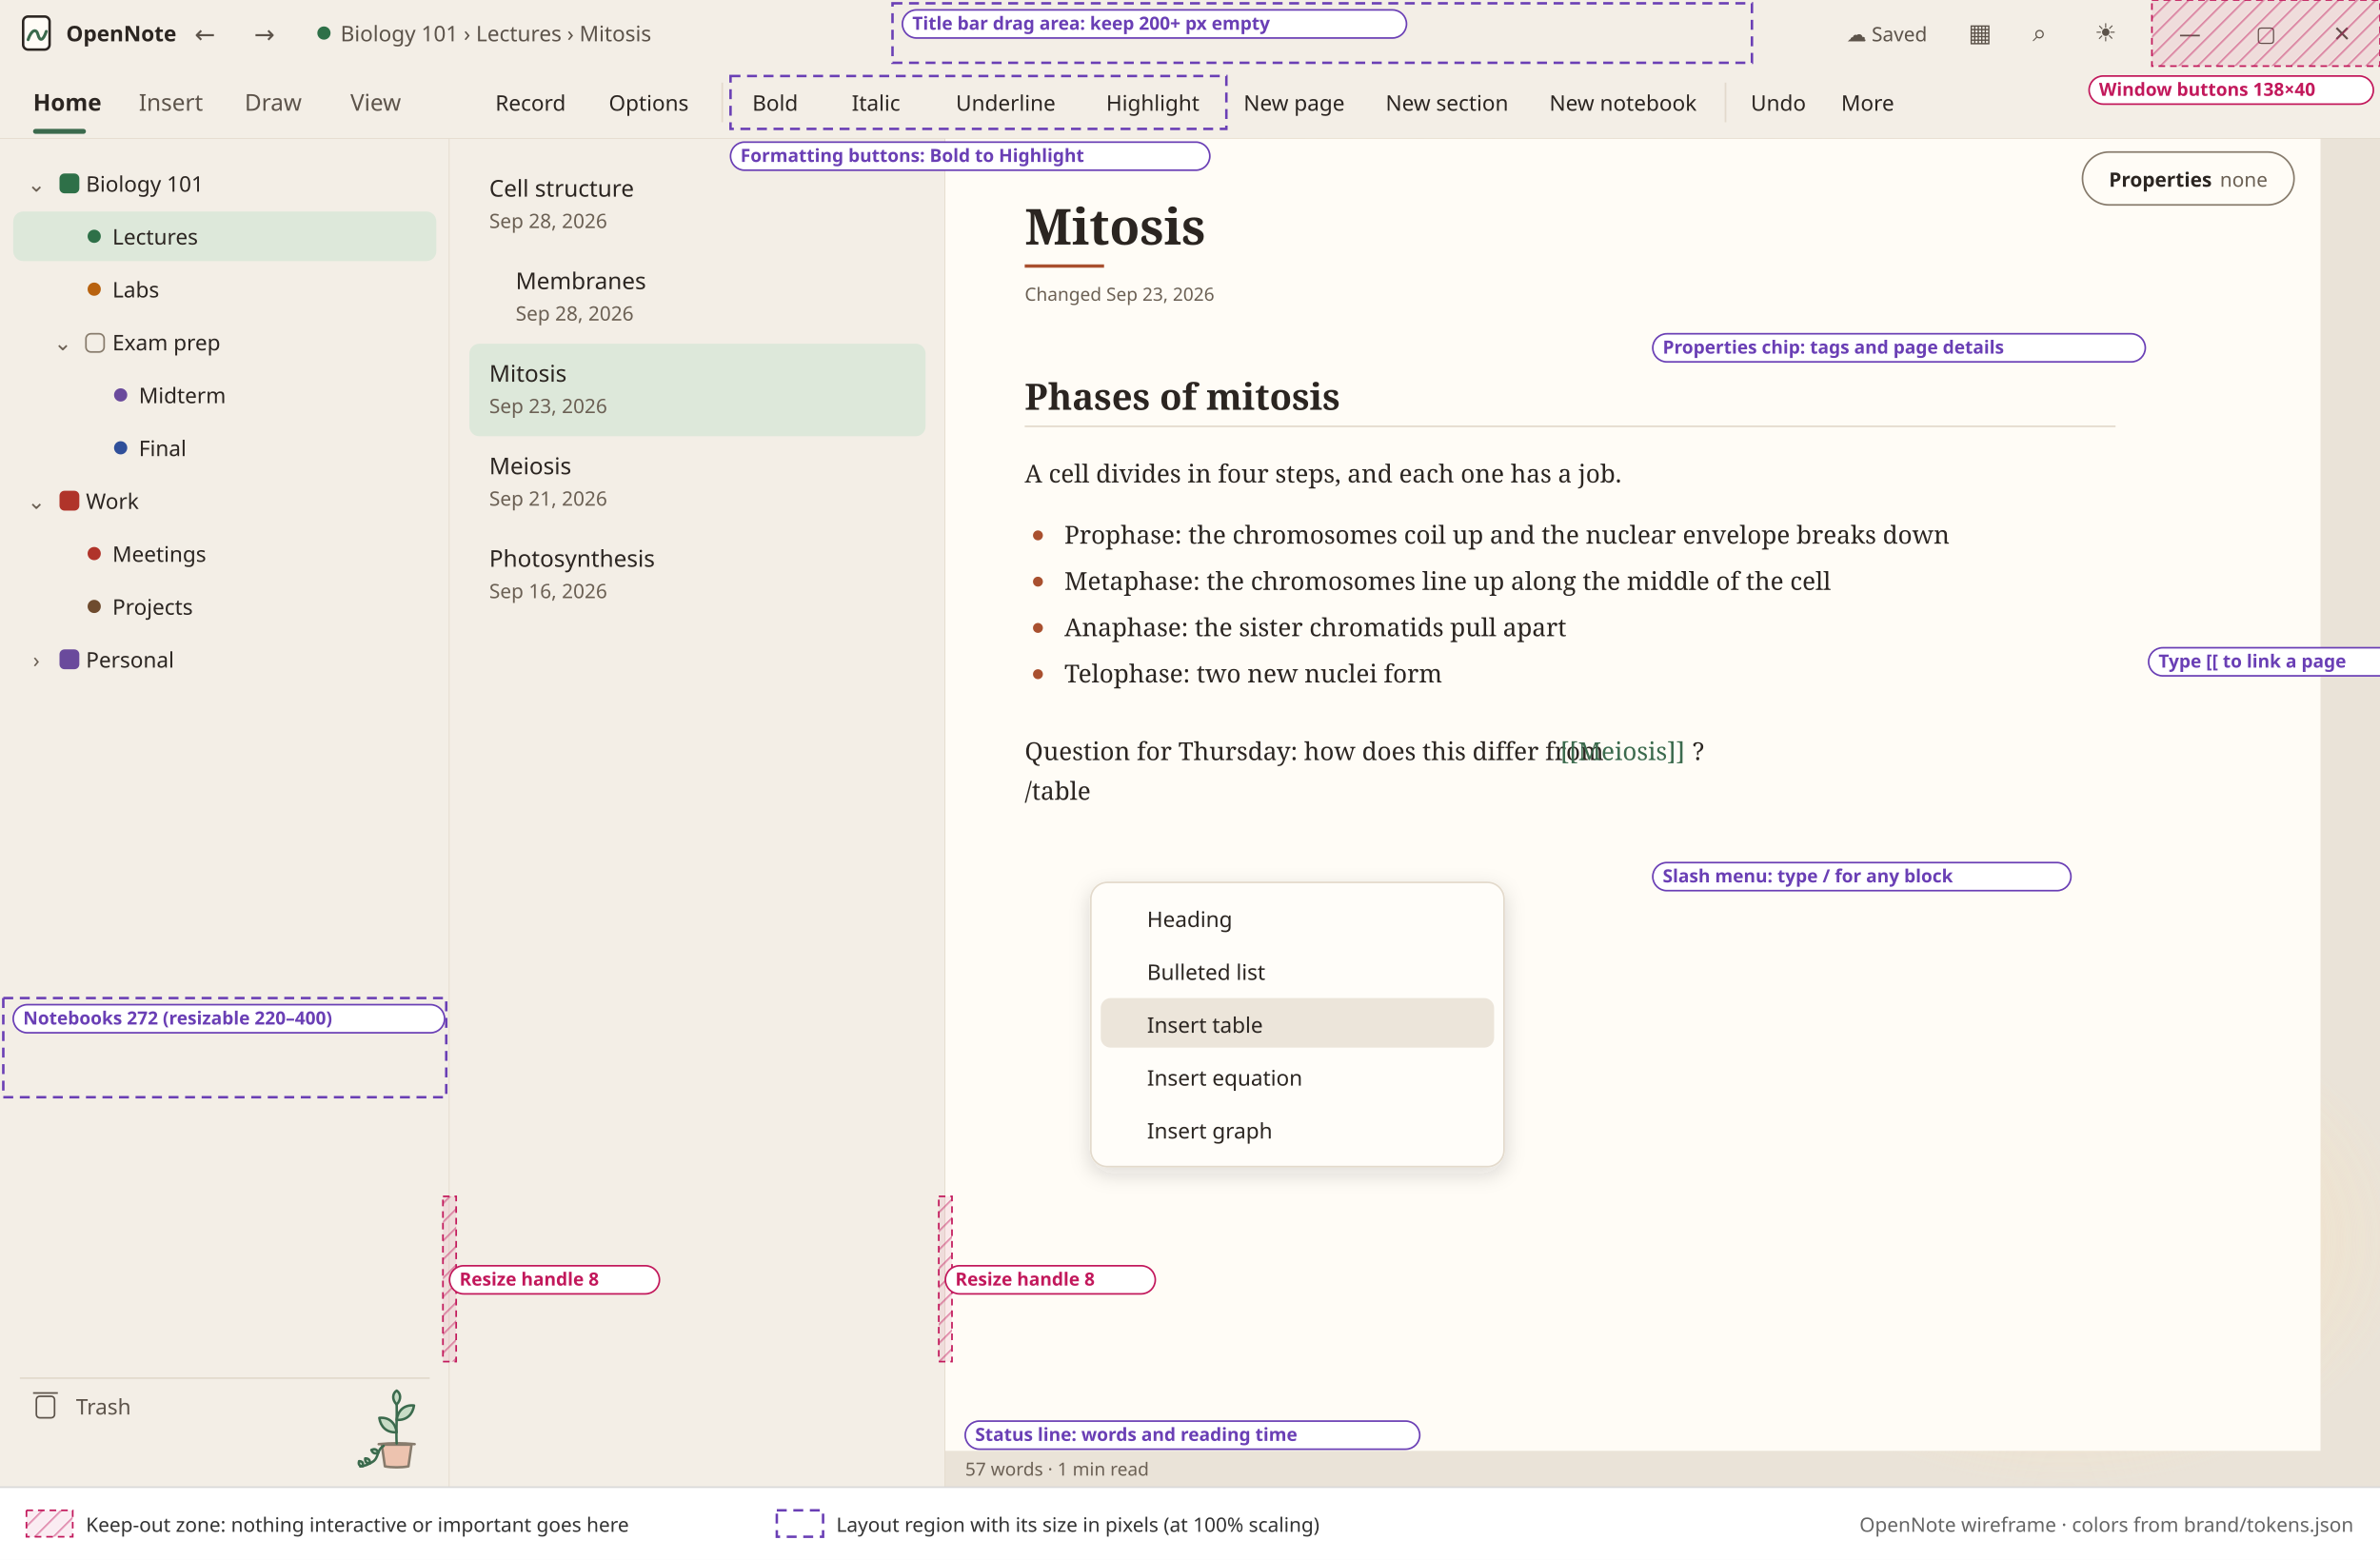
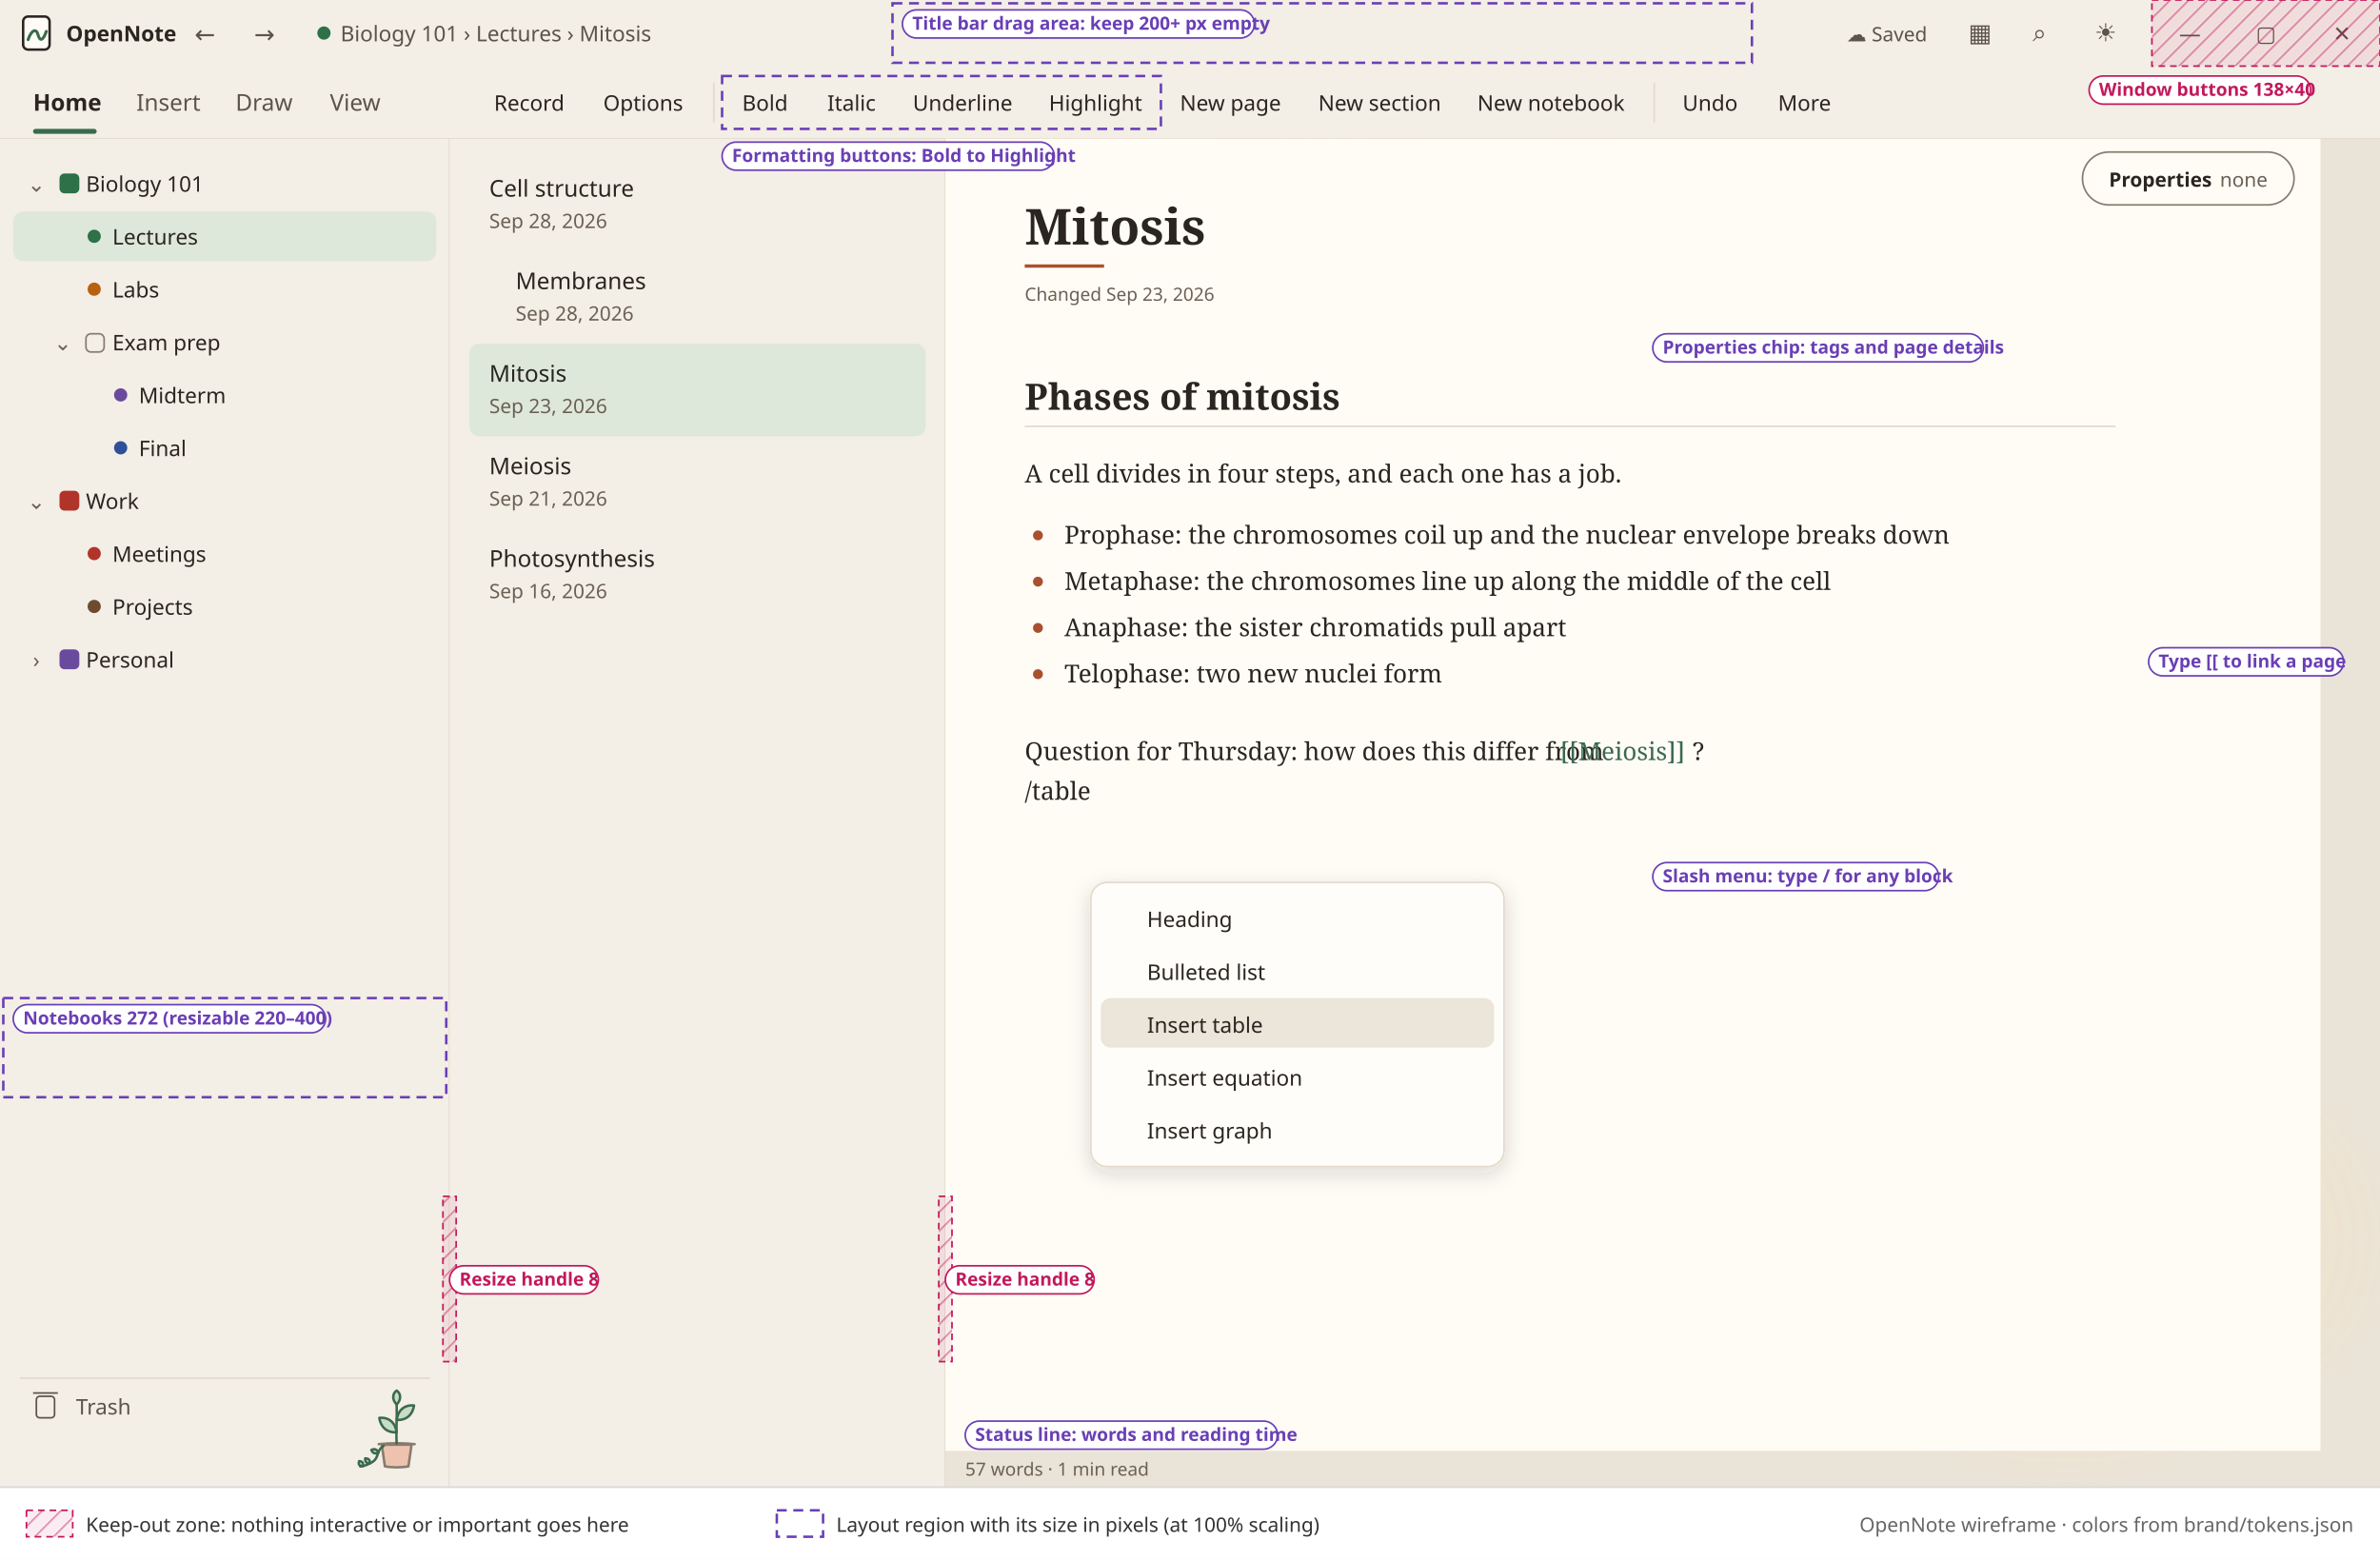
<svg xmlns="http://www.w3.org/2000/svg" viewBox="0 0 1440 944" width="1440" height="944" role="img">
  <defs>
    <pattern id="hatch" width="8" height="8" patternUnits="userSpaceOnUse" patternTransform="rotate(45)">
      <rect width="8" height="8" fill="#C2185B" fill-opacity="0.08" />
      <line x1="0" y1="0" x2="0" y2="8" stroke="#C2185B" stroke-opacity="0.45" stroke-width="2" />
    </pattern>
    <filter id="shadow" x="-10%" y="-10%" width="120%" height="130%">
      <feDropShadow dx="0" dy="4" stdDeviation="6" flood-color="#2B2521" flood-opacity="0.16" />
    </filter>
  </defs>
  <rect x="0" y="0" width="1440" height="900" rx="0" fill="#F3EEE6" />
  <rect x="0" y="0" width="1440" height="40" rx="0" fill="#F3EEE6" />
  <rect x="14" y="10" width="16" height="20" rx="3" fill="#FFFCF6" stroke="#2B2521" stroke-width="1.5" />
  <path d="M17 24c2-6 5-7 6-3s3 4 5-2" fill="none" stroke-linecap="round" stroke-linejoin="round" stroke="#3B6A4D" stroke-width="1.8" />
  <text x="40" y="25" font-size="13" font-weight="600" fill="#2B2521" text-anchor="start" font-family="'Atkinson Hyperlegible Next', 'Segoe UI', system-ui, sans-serif">OpenNote</text>
  <text x="124" y="26" font-size="15" font-weight="400" fill="#5C534A" text-anchor="middle" font-family="'Atkinson Hyperlegible Next', 'Segoe UI', system-ui, sans-serif">←</text>
  <text x="160" y="26" font-size="15" font-weight="400" fill="#5C534A" text-anchor="middle" font-family="'Atkinson Hyperlegible Next', 'Segoe UI', system-ui, sans-serif">→</text>
  <circle cx="196" cy="20" r="4" fill="#2E7048" />
  <text x="206" y="25" font-size="13" font-weight="400" fill="#5C534A" text-anchor="start" font-family="'Atkinson Hyperlegible Next', 'Segoe UI', system-ui, sans-serif">Biology 101 › Lectures › Mitosis</text>
  <text x="1166" y="25" font-size="12" font-weight="400" fill="#5C534A" text-anchor="end" font-family="'Atkinson Hyperlegible Next', 'Segoe UI', system-ui, sans-serif">☁ Saved</text>
  <text x="1198" y="25" font-size="15" font-weight="400" fill="#5C534A" text-anchor="middle" font-family="'Atkinson Hyperlegible Next', 'Segoe UI', system-ui, sans-serif">▦</text>
  <text x="1234" y="25" font-size="15" font-weight="400" fill="#5C534A" text-anchor="middle" font-family="'Atkinson Hyperlegible Next', 'Segoe UI', system-ui, sans-serif">⌕</text>
  <text x="1274" y="25" font-size="15" font-weight="400" fill="#5C534A" text-anchor="middle" font-family="'Atkinson Hyperlegible Next', 'Segoe UI', system-ui, sans-serif">☀</text>
  <text x="1325" y="25" font-size="13" font-weight="400" fill="#5C534A" text-anchor="middle" font-family="'Atkinson Hyperlegible Next', 'Segoe UI', system-ui, sans-serif">—</text>
  <text x="1371" y="25" font-size="13" font-weight="400" fill="#5C534A" text-anchor="middle" font-family="'Atkinson Hyperlegible Next', 'Segoe UI', system-ui, sans-serif">▢</text>
  <text x="1417" y="25" font-size="13" font-weight="400" fill="#5C534A" text-anchor="middle" font-family="'Atkinson Hyperlegible Next', 'Segoe UI', system-ui, sans-serif">✕</text>
  <rect x="0" y="40" width="1440" height="44" rx="0" fill="#F3EEE6" />
  <line x1="0" y1="84" x2="1440" y2="84" stroke="#E3DACC" />
  <text x="20" y="67" font-size="14" font-weight="600" fill="#2B2521" text-anchor="start" font-family="'Atkinson Hyperlegible Next', 'Segoe UI', system-ui, sans-serif">Home</text>
-   <rect x="20" y="78" width="32" height="3" rx="1.5" fill="#3B6A4D" />
-   <text x="84" y="67" font-size="14" font-weight="400" fill="#5C534A" text-anchor="start" font-family="'Atkinson Hyperlegible Next', 'Segoe UI', system-ui, sans-serif">Insert</text>
-   <text x="148" y="67" font-size="14" font-weight="400" fill="#5C534A" text-anchor="start" font-family="'Atkinson Hyperlegible Next', 'Segoe UI', system-ui, sans-serif">Draw</text>
-   <text x="212" y="67" font-size="14" font-weight="400" fill="#5C534A" text-anchor="start" font-family="'Atkinson Hyperlegible Next', 'Segoe UI', system-ui, sans-serif">View</text>
-   <g data-fit="6" data-center="both">
-     <rect x="290" y="48" width="62" height="28" rx="8" fill="none" />
-     <text x="321" y="67" font-size="13" font-weight="400" fill="#2B2521" text-anchor="middle" font-family="'Atkinson Hyperlegible Next', 'Segoe UI', system-ui, sans-serif">Record</text>
-   </g>
-   <g data-fit="6" data-center="both">
-     <rect x="358" y="48" width="69" height="28" rx="8" fill="none" />
-     <text x="392.5" y="67" font-size="13" font-weight="400" fill="#2B2521" text-anchor="middle" font-family="'Atkinson Hyperlegible Next', 'Segoe UI', system-ui, sans-serif">Options</text>
-   </g>
-   <line x1="437" y1="50" x2="437" y2="74" stroke="#E3DACC" />
-   <g data-fit="6" data-center="both">
-     <rect x="445" y="48" width="48" height="28" rx="8" fill="none" />
-     <text x="469" y="67" font-size="13" font-weight="400" fill="#2B2521" text-anchor="middle" font-family="'Atkinson Hyperlegible Next', 'Segoe UI', system-ui, sans-serif">Bold</text>
-   </g>
-   <g data-fit="6" data-center="both">
-     <rect x="499" y="48" width="62" height="28" rx="8" fill="none" />
-     <text x="530" y="67" font-size="13" font-weight="400" fill="#2B2521" text-anchor="middle" font-family="'Atkinson Hyperlegible Next', 'Segoe UI', system-ui, sans-serif">Italic</text>
-   </g>
-   <g data-fit="6" data-center="both">
-     <rect x="567" y="48" width="83" height="28" rx="8" fill="none" />
-     <text x="608.5" y="67" font-size="13" font-weight="400" fill="#2B2521" text-anchor="middle" font-family="'Atkinson Hyperlegible Next', 'Segoe UI', system-ui, sans-serif">Underline</text>
-   </g>
-   <g data-fit="6" data-center="both">
-     <rect x="656" y="48" width="83" height="28" rx="8" fill="none" />
-     <text x="697.5" y="67" font-size="13" font-weight="400" fill="#2B2521" text-anchor="middle" font-family="'Atkinson Hyperlegible Next', 'Segoe UI', system-ui, sans-serif">Highlight</text>
-   </g>
-   <g data-fit="6" data-center="both">
-     <rect x="745" y="48" width="76" height="28" rx="8" fill="none" />
-     <text x="783" y="67" font-size="13" font-weight="400" fill="#2B2521" text-anchor="middle" font-family="'Atkinson Hyperlegible Next', 'Segoe UI', system-ui, sans-serif">New page</text>
-   </g>
-   <g data-fit="6" data-center="both">
-     <rect x="827" y="48" width="97" height="28" rx="8" fill="none" />
-     <text x="875.5" y="67" font-size="13" font-weight="400" fill="#2B2521" text-anchor="middle" font-family="'Atkinson Hyperlegible Next', 'Segoe UI', system-ui, sans-serif">New section</text>
-   </g>
-   <g data-fit="6" data-center="both">
-     <rect x="930" y="48" width="104" height="28" rx="8" fill="none" />
-     <text x="982" y="67" font-size="13" font-weight="400" fill="#2B2521" text-anchor="middle" font-family="'Atkinson Hyperlegible Next', 'Segoe UI', system-ui, sans-serif">New notebook</text>
-   </g>
-   <line x1="1044" y1="50" x2="1044" y2="74" stroke="#E3DACC" />
-   <g data-fit="6" data-center="both">
-     <rect x="1052" y="48" width="48" height="28" rx="8" fill="none" />
-     <text x="1076" y="67" font-size="13" font-weight="400" fill="#2B2521" text-anchor="middle" font-family="'Atkinson Hyperlegible Next', 'Segoe UI', system-ui, sans-serif">Undo</text>
-   </g>
-   <g data-fit="6" data-center="both">
-     <rect x="1106" y="48" width="48" height="28" rx="8" fill="none" />
-     <text x="1130" y="67" font-size="13" font-weight="400" fill="#2B2521" text-anchor="middle" font-family="'Atkinson Hyperlegible Next', 'Segoe UI', system-ui, sans-serif">More</text>
+   <rect x="20" y="78" width="38.5" height="3" rx="1.5" fill="#3B6A4D" />
+   <text x="82.5" y="67" font-size="14" font-weight="400" fill="#5C534A" text-anchor="start" font-family="'Atkinson Hyperlegible Next', 'Segoe UI', system-ui, sans-serif">Insert</text>
+   <text x="142.5" y="67" font-size="14" font-weight="400" fill="#5C534A" text-anchor="start" font-family="'Atkinson Hyperlegible Next', 'Segoe UI', system-ui, sans-serif">Draw</text>
+   <text x="199.6" y="67" font-size="14" font-weight="400" fill="#5C534A" text-anchor="start" font-family="'Atkinson Hyperlegible Next', 'Segoe UI', system-ui, sans-serif">View</text>
+   <g data-fit="6" data-center="both">
+     <rect x="290" y="48" width="60.4" height="28" rx="8" fill="none" />
+     <text x="320.2" y="67" font-size="13" font-weight="400" fill="#2B2521" text-anchor="middle" font-family="'Atkinson Hyperlegible Next', 'Segoe UI', system-ui, sans-serif">Record</text>
+   </g>
+   <g data-fit="6" data-center="both">
+     <rect x="356.4" y="48" width="65.5" height="28" rx="8" fill="none" />
+     <text x="389.15" y="67" font-size="13" font-weight="400" fill="#2B2521" text-anchor="middle" font-family="'Atkinson Hyperlegible Next', 'Segoe UI', system-ui, sans-serif">Options</text>
+   </g>
+   <line x1="431.9" y1="50" x2="431.9" y2="74" stroke="#E3DACC" />
+   <g data-fit="6" data-center="both">
+     <rect x="439.9" y="48" width="45.9" height="28" rx="8" fill="none" />
+     <text x="462.85" y="67" font-size="13" font-weight="400" fill="#2B2521" text-anchor="middle" font-family="'Atkinson Hyperlegible Next', 'Segoe UI', system-ui, sans-serif">Bold</text>
+   </g>
+   <g data-fit="6" data-center="both">
+     <rect x="491.8" y="48" width="46.8" height="28" rx="8" fill="none" />
+     <text x="515.2" y="67" font-size="13" font-weight="400" fill="#2B2521" text-anchor="middle" font-family="'Atkinson Hyperlegible Next', 'Segoe UI', system-ui, sans-serif">Italic</text>
+   </g>
+   <g data-fit="6" data-center="both">
+     <rect x="544.6" y="48" width="75.7" height="28" rx="8" fill="none" />
+     <text x="582.45" y="67" font-size="13" font-weight="400" fill="#2B2521" text-anchor="middle" font-family="'Atkinson Hyperlegible Next', 'Segoe UI', system-ui, sans-serif">Underline</text>
+   </g>
+   <g data-fit="6" data-center="both">
+     <rect x="626.3" y="48" width="73.1" height="28" rx="8" fill="none" />
+     <text x="662.85" y="67" font-size="13" font-weight="400" fill="#2B2521" text-anchor="middle" font-family="'Atkinson Hyperlegible Next', 'Segoe UI', system-ui, sans-serif">Highlight</text>
+   </g>
+   <g data-fit="6" data-center="both">
+     <rect x="705.4" y="48" width="78.2" height="28" rx="8" fill="none" />
+     <text x="744.5" y="67" font-size="13" font-weight="400" fill="#2B2521" text-anchor="middle" font-family="'Atkinson Hyperlegible Next', 'Segoe UI', system-ui, sans-serif">New page</text>
+   </g>
+   <g data-fit="6" data-center="both">
+     <rect x="789.6" y="48" width="90.3" height="28" rx="8" fill="none" />
+     <text x="834.75" y="67" font-size="13" font-weight="400" fill="#2B2521" text-anchor="middle" font-family="'Atkinson Hyperlegible Next', 'Segoe UI', system-ui, sans-serif">New section</text>
+   </g>
+   <g data-fit="6" data-center="both">
+     <rect x="885.9" y="48" width="105" height="28" rx="8" fill="none" />
+     <text x="938.4" y="67" font-size="13" font-weight="400" fill="#2B2521" text-anchor="middle" font-family="'Atkinson Hyperlegible Next', 'Segoe UI', system-ui, sans-serif">New notebook</text>
+   </g>
+   <line x1="1000.9" y1="50" x2="1000.9" y2="74" stroke="#E3DACC" />
+   <g data-fit="6" data-center="both">
+     <rect x="1008.9" y="48" width="51.6" height="28" rx="8" fill="none" />
+     <text x="1034.7" y="67" font-size="13" font-weight="400" fill="#2B2521" text-anchor="middle" font-family="'Atkinson Hyperlegible Next', 'Segoe UI', system-ui, sans-serif">Undo</text>
+   </g>
+   <g data-fit="6" data-center="both">
+     <rect x="1066.5" y="48" width="50.6" height="28" rx="8" fill="none" />
+     <text x="1091.8" y="67" font-size="13" font-weight="400" fill="#2B2521" text-anchor="middle" font-family="'Atkinson Hyperlegible Next', 'Segoe UI', system-ui, sans-serif">More</text>
  </g>
  <rect x="0" y="84" width="272" height="816" rx="0" fill="#F3EEE6" />
  <line x1="272" y1="84" x2="272" y2="900" stroke="#E3DACC" />
  <text x="22" y="116" font-size="13" font-weight="400" fill="#6B6054" text-anchor="middle" font-family="'Atkinson Hyperlegible Next', 'Segoe UI', system-ui, sans-serif">⌄</text>
  <rect x="36" y="105" width="12" height="12" rx="3" fill="#2E7048" />
  <text x="52" y="116" font-size="13" font-weight="400" fill="#2B2521" text-anchor="start" font-family="'Atkinson Hyperlegible Next', 'Segoe UI', system-ui, sans-serif">Biology 101</text>
  <rect x="8" y="128" width="256" height="30" rx="6" fill="#DDE8DA" />
  <circle cx="57" cy="143" r="4" fill="#2E7048" />
  <text x="68" y="148" font-size="13" font-weight="400" fill="#2B2521" text-anchor="start" font-family="'Atkinson Hyperlegible Next', 'Segoe UI', system-ui, sans-serif">Lectures</text>
  <circle cx="57" cy="175" r="4" fill="#B8620F" />
  <text x="68" y="180" font-size="13" font-weight="400" fill="#2B2521" text-anchor="start" font-family="'Atkinson Hyperlegible Next', 'Segoe UI', system-ui, sans-serif">Labs</text>
  <text x="38" y="212" font-size="13" font-weight="400" fill="#6B6054" text-anchor="middle" font-family="'Atkinson Hyperlegible Next', 'Segoe UI', system-ui, sans-serif">⌄</text>
  <rect x="52" y="202" width="11" height="11" rx="3" fill="none" stroke="#877B6C" stroke-width="1" />
  <text x="68" y="212" font-size="13" font-weight="400" fill="#2B2521" text-anchor="start" font-family="'Atkinson Hyperlegible Next', 'Segoe UI', system-ui, sans-serif">Exam prep</text>
  <circle cx="73" cy="239" r="4" fill="#6A4A9C" />
  <text x="84" y="244" font-size="13" font-weight="400" fill="#2B2521" text-anchor="start" font-family="'Atkinson Hyperlegible Next', 'Segoe UI', system-ui, sans-serif">Midterm</text>
  <circle cx="73" cy="271" r="4" fill="#2F4F9A" />
  <text x="84" y="276" font-size="13" font-weight="400" fill="#2B2521" text-anchor="start" font-family="'Atkinson Hyperlegible Next', 'Segoe UI', system-ui, sans-serif">Final</text>
  <text x="22" y="308" font-size="13" font-weight="400" fill="#6B6054" text-anchor="middle" font-family="'Atkinson Hyperlegible Next', 'Segoe UI', system-ui, sans-serif">⌄</text>
  <rect x="36" y="297" width="12" height="12" rx="3" fill="#B0342A" />
  <text x="52" y="308" font-size="13" font-weight="400" fill="#2B2521" text-anchor="start" font-family="'Atkinson Hyperlegible Next', 'Segoe UI', system-ui, sans-serif">Work</text>
  <circle cx="57" cy="335" r="4" fill="#B0342A" />
  <text x="68" y="340" font-size="13" font-weight="400" fill="#2B2521" text-anchor="start" font-family="'Atkinson Hyperlegible Next', 'Segoe UI', system-ui, sans-serif">Meetings</text>
  <circle cx="57" cy="367" r="4" fill="#6E4B2E" />
  <text x="68" y="372" font-size="13" font-weight="400" fill="#2B2521" text-anchor="start" font-family="'Atkinson Hyperlegible Next', 'Segoe UI', system-ui, sans-serif">Projects</text>
  <text x="22" y="404" font-size="13" font-weight="400" fill="#6B6054" text-anchor="middle" font-family="'Atkinson Hyperlegible Next', 'Segoe UI', system-ui, sans-serif">›</text>
  <rect x="36" y="393" width="12" height="12" rx="3" fill="#6A4A9C" />
  <text x="52" y="404" font-size="13" font-weight="400" fill="#2B2521" text-anchor="start" font-family="'Atkinson Hyperlegible Next', 'Segoe UI', system-ui, sans-serif">Personal</text>
  <line x1="12" y1="834" x2="260" y2="834" stroke="#E3DACC" />
  <rect x="22" y="845" width="11" height="13" rx="2" fill="none" stroke="#5C534A" stroke-width="1" />
  <line x1="20" y1="843" x2="35" y2="843" stroke="#5C534A" />
  <text x="46" y="856" font-size="13" font-weight="400" fill="#5C534A" text-anchor="start" font-family="'Atkinson Hyperlegible Next', 'Segoe UI', system-ui, sans-serif">Trash</text>
  <g data-part="plant-pot" fill="none" stroke="#877B6C" stroke-linecap="round" stroke-linejoin="round">
    <g data-part="plant" transform="translate(216 840.5063) scale(0.75)" stroke-width="2">
      <path d="M20 45H44L41.5 62.5C36 63.6 28 63.6 22.5 62.5Z" fill="#EDC3AF" data-part="pot" />
      <path d="M17.5 44.6C28 43.6 37 43.6 46.5 44.6" />
      <path d="M32 44C31.4 34 32.4 23 32 12" stroke="#3B6A4D" />
      <path d="M21.5 46C15.5 49.5 18 55.6 12.4 59 9 61 6 62.4 2.6 62.6" stroke="#3B6A4D" />
      <path d="M32 35C24 35.6 19 30.6 18 23.4 26 22.6 31 27.6 32 35Z" fill="#C8DCC6" stroke="#3B6A4D" />
      <path d="M32 25C40 25.6 45 20.6 46 13.4 38 12.6 33 17.6 32 25Z" fill="#C8DCC6" stroke="#3B6A4D" />
      <path d="M32 12.6C28 8.6 28.6 3.6 32 1.4 35.4 3.6 36 8.6 32 12.6Z" fill="#C8DCC6" stroke="#3B6A4D" />
      <path d="M17.2 51.4Q15.5 47.4 11.6 49.3Q13.3 53.4 17.2 51.4Z" fill="#C8DCC6" stroke="#3B6A4D" />
      <path d="M10.4 60.1Q10.7 56 6.6 56.1Q6.3 60.2 10.4 60.1Z" fill="#C8DCC6" stroke="#3B6A4D" />
      <path d="M4.6 62.4Q5.8 58.5 1.7 58.3Q0.5 62.2 4.6 62.4Z" fill="#C8DCC6" stroke="#3B6A4D" />
    </g>
  </g>
  <rect x="272" y="84" width="300" height="816" rx="0" fill="#F3EEE6" />
  <line x1="572" y1="84" x2="572" y2="900" stroke="#E3DACC" />
  <text x="296" y="119" font-size="14" font-weight="500" fill="#2B2521" text-anchor="start" font-family="'Atkinson Hyperlegible Next', 'Segoe UI', system-ui, sans-serif">Cell structure</text>
  <text x="296" y="138" font-size="12" font-weight="400" fill="#6B6054" text-anchor="start" font-family="'Atkinson Hyperlegible Next', 'Segoe UI', system-ui, sans-serif">Sep 28, 2026</text>
  <text x="312" y="175" font-size="14" font-weight="500" fill="#2B2521" text-anchor="start" font-family="'Atkinson Hyperlegible Next', 'Segoe UI', system-ui, sans-serif">Membranes</text>
  <text x="312" y="194" font-size="12" font-weight="400" fill="#6B6054" text-anchor="start" font-family="'Atkinson Hyperlegible Next', 'Segoe UI', system-ui, sans-serif">Sep 28, 2026</text>
  <rect x="284" y="208" width="276" height="56" rx="6" fill="#DDE8DA" />
  <text x="296" y="231" font-size="14" font-weight="500" fill="#2B2521" text-anchor="start" font-family="'Atkinson Hyperlegible Next', 'Segoe UI', system-ui, sans-serif">Mitosis</text>
  <text x="296" y="250" font-size="12" font-weight="400" fill="#6B6054" text-anchor="start" font-family="'Atkinson Hyperlegible Next', 'Segoe UI', system-ui, sans-serif">Sep 23, 2026</text>
  <text x="296" y="287" font-size="14" font-weight="500" fill="#2B2521" text-anchor="start" font-family="'Atkinson Hyperlegible Next', 'Segoe UI', system-ui, sans-serif">Meiosis</text>
  <text x="296" y="306" font-size="12" font-weight="400" fill="#6B6054" text-anchor="start" font-family="'Atkinson Hyperlegible Next', 'Segoe UI', system-ui, sans-serif">Sep 21, 2026</text>
  <text x="296" y="343" font-size="14" font-weight="500" fill="#2B2521" text-anchor="start" font-family="'Atkinson Hyperlegible Next', 'Segoe UI', system-ui, sans-serif">Photosynthesis</text>
  <text x="296" y="362" font-size="12" font-weight="400" fill="#6B6054" text-anchor="start" font-family="'Atkinson Hyperlegible Next', 'Segoe UI', system-ui, sans-serif">Sep 16, 2026</text>
  <defs>
    <radialGradient id="ambient14" cx="0" cy="0" r="1" gradientUnits="userSpaceOnUse" gradientTransform="translate(572 84) scale(608 653)">
      <stop offset="0" stop-color="#FFF0D4" />
      <stop offset="1" stop-color="#FFF0D4" stop-opacity="0" />
    </radialGradient>
    <radialGradient id="ambient14p">
      <stop offset="0" stop-color="#FCE4B8" />
      <stop offset="1" stop-color="#FCE4B8" stop-opacity="0" />
    </radialGradient>
  </defs>
  <rect x="572" y="84" width="868" height="816" rx="0" fill="#EAE3D8" />
  <rect x="572" y="84" width="868" height="816" fill="url(#ambient14)" />
  <ellipse cx="1250" cy="750" rx="210" ry="150" fill="url(#ambient14p)" opacity="0.9" />
  <rect x="572" y="84" width="832" height="794" rx="0" fill="#FFFCF6" />
  <text x="584" y="893" font-size="11" font-weight="400" fill="#6B6054" text-anchor="start" font-family="'Atkinson Hyperlegible Next', 'Segoe UI', system-ui, sans-serif">57 words · 1 min read</text>
  <rect x="1260" y="92" width="128" height="32" rx="16" fill="#FFFCF6" stroke="#877B6C" stroke-width="1" />
  <text x="1276" y="113" font-size="12" font-weight="600" fill="#2B2521" text-anchor="start" font-family="'Atkinson Hyperlegible Next', 'Segoe UI', system-ui, sans-serif">Properties</text>
  <text x="1372" y="113" font-size="12" font-weight="400" fill="#6B6054" text-anchor="end" font-family="'Atkinson Hyperlegible Next', 'Segoe UI', system-ui, sans-serif">none</text>
  <text x="620" y="148" font-size="30" font-weight="700" fill="#2B2521" text-anchor="start" font-family="Literata, Cambria, Georgia, serif">Mitosis</text>
  <rect x="620" y="160" width="48" height="2" rx="0" fill="#A9502F" />
  <text x="620" y="182" font-size="11" font-weight="400" fill="#6B6054" text-anchor="start" font-family="'Atkinson Hyperlegible Next', 'Segoe UI', system-ui, sans-serif">Changed Sep 23, 2026</text>
  <text x="620" y="248" font-size="22" font-weight="700" fill="#2B2521" text-anchor="start" font-family="Literata, Cambria, Georgia, serif">Phases of mitosis</text>
  <line x1="620" y1="258" x2="1280" y2="258" stroke="#E3DACC" />
  <text x="620" y="292" font-size="15" font-weight="400" fill="#2B2521" text-anchor="start" font-family="Literata, Cambria, Georgia, serif">A cell divides in four steps, and each one has a job.</text>
  <circle cx="628" cy="324" r="3" fill="#A9502F" />
  <text x="644" y="329" font-size="15" font-weight="400" fill="#2B2521" text-anchor="start" font-family="Literata, Cambria, Georgia, serif">Prophase: the chromosomes coil up and the nuclear envelope breaks down</text>
  <circle cx="628" cy="352" r="3" fill="#A9502F" />
  <text x="644" y="357" font-size="15" font-weight="400" fill="#2B2521" text-anchor="start" font-family="Literata, Cambria, Georgia, serif">Metaphase: the chromosomes line up along the middle of the cell</text>
  <circle cx="628" cy="380" r="3" fill="#A9502F" />
  <text x="644" y="385" font-size="15" font-weight="400" fill="#2B2521" text-anchor="start" font-family="Literata, Cambria, Georgia, serif">Anaphase: the sister chromatids pull apart</text>
  <circle cx="628" cy="408" r="3" fill="#A9502F" />
  <text x="644" y="413" font-size="15" font-weight="400" fill="#2B2521" text-anchor="start" font-family="Literata, Cambria, Georgia, serif">Telophase: two new nuclei form</text>
  <text x="620" y="460" font-size="15" font-weight="400" fill="#2B2521" text-anchor="start" font-family="Literata, Cambria, Georgia, serif">Question for Thursday: how does this differ from</text>
  <text x="944" y="460" font-size="15" font-weight="400" fill="#3B6A4D" text-anchor="start" font-family="Literata, Cambria, Georgia, serif">[[Meiosis]]</text>
  <text x="1024" y="460" font-size="15" font-weight="400" fill="#2B2521" text-anchor="start" font-family="Literata, Cambria, Georgia, serif">?</text>
  <text x="620" y="484" font-size="15" font-weight="400" fill="#2B2521" text-anchor="start" font-family="Literata, Cambria, Georgia, serif">/table</text>
  <rect x="660" y="534" width="250" height="172" rx="10" fill="#FFFDF9" stroke="#E3DACC" stroke-width="1" filter="url(#shadow)" />
  <text x="694" y="561" font-size="13" font-weight="400" fill="#2B2521" text-anchor="start" font-family="'Atkinson Hyperlegible Next', 'Segoe UI', system-ui, sans-serif">Heading</text>
  <text x="694" y="593" font-size="13" font-weight="400" fill="#2B2521" text-anchor="start" font-family="'Atkinson Hyperlegible Next', 'Segoe UI', system-ui, sans-serif">Bulleted list</text>
  <rect x="666" y="604" width="238" height="30" rx="6" fill="#ECE5DA" />
  <text x="694" y="625" font-size="13" font-weight="400" fill="#2B2521" text-anchor="start" font-family="'Atkinson Hyperlegible Next', 'Segoe UI', system-ui, sans-serif">Insert table</text>
  <text x="694" y="657" font-size="13" font-weight="400" fill="#2B2521" text-anchor="start" font-family="'Atkinson Hyperlegible Next', 'Segoe UI', system-ui, sans-serif">Insert equation</text>
  <text x="694" y="689" font-size="13" font-weight="400" fill="#2B2521" text-anchor="start" font-family="'Atkinson Hyperlegible Next', 'Segoe UI', system-ui, sans-serif">Insert graph</text>
  <g pointer-events="none">
    <rect x="1302" y="0" width="138" height="40" rx="0" fill="url(#hatch)" stroke="#C2185B" stroke-width="1" stroke-dasharray="4 3" />
  </g>
  <g data-fit="4" pointer-events="none">
-     <rect x="1264" y="46" width="172" height="17" rx="8.5" fill="#FFFFFF" stroke="#C2185B" stroke-width="1" />
+     <rect x="1264" y="46" width="134" height="17" rx="8.5" fill="#FFFFFF" stroke="#C2185B" stroke-width="1" />
    <text x="1270" y="58" font-size="11" font-weight="600" fill="#C2185B" text-anchor="start" font-family="'Atkinson Hyperlegible Next', 'Segoe UI', system-ui, sans-serif">Window buttons 138×40</text>
  </g>
  <g pointer-events="none">
    <rect x="540" y="2" width="520" height="36" rx="0" fill="none" stroke="#6A3FB5" stroke-width="1.5" stroke-dasharray="6 4" />
  </g>
  <g data-fit="4" pointer-events="none">
-     <rect x="546" y="6" width="305" height="17" rx="8.5" fill="#FFFFFF" stroke="#6A3FB5" stroke-width="1" />
+     <rect x="546" y="6" width="213" height="17" rx="8.5" fill="#FFFFFF" stroke="#6A3FB5" stroke-width="1" />
    <text x="552" y="18" font-size="11" font-weight="600" fill="#6A3FB5" text-anchor="start" font-family="'Atkinson Hyperlegible Next', 'Segoe UI', system-ui, sans-serif">Title bar drag area: keep 200+ px empty</text>
  </g>
  <g pointer-events="none">
    <rect x="2" y="604" width="268" height="60" rx="0" fill="none" stroke="#6A3FB5" stroke-width="1.5" stroke-dasharray="6 4" />
  </g>
  <g data-fit="4" pointer-events="none">
-     <rect x="8" y="608" width="261" height="17" rx="8.5" fill="#FFFFFF" stroke="#6A3FB5" stroke-width="1" />
+     <rect x="8" y="608" width="189" height="17" rx="8.5" fill="#FFFFFF" stroke="#6A3FB5" stroke-width="1" />
    <text x="14" y="620" font-size="11" font-weight="600" fill="#6A3FB5" text-anchor="start" font-family="'Atkinson Hyperlegible Next', 'Segoe UI', system-ui, sans-serif">Notebooks 272 (resizable 220–400)</text>
  </g>
  <g pointer-events="none">
    <rect x="268" y="724" width="8" height="100" rx="0" fill="url(#hatch)" stroke="#C2185B" stroke-width="1" stroke-dasharray="4 3" />
  </g>
  <g data-fit="4" pointer-events="none">
-     <rect x="272" y="766" width="127" height="17" rx="8.5" fill="#FFFFFF" stroke="#C2185B" stroke-width="1" />
+     <rect x="272" y="766" width="90" height="17" rx="8.5" fill="#FFFFFF" stroke="#C2185B" stroke-width="1" />
    <text x="278" y="778" font-size="11" font-weight="600" fill="#C2185B" text-anchor="start" font-family="'Atkinson Hyperlegible Next', 'Segoe UI', system-ui, sans-serif">Resize handle 8</text>
  </g>
  <g pointer-events="none">
    <rect x="568" y="724" width="8" height="100" rx="0" fill="url(#hatch)" stroke="#C2185B" stroke-width="1" stroke-dasharray="4 3" />
  </g>
  <g data-fit="4" pointer-events="none">
-     <rect x="572" y="766" width="127" height="17" rx="8.5" fill="#FFFFFF" stroke="#C2185B" stroke-width="1" />
+     <rect x="572" y="766" width="90" height="17" rx="8.5" fill="#FFFFFF" stroke="#C2185B" stroke-width="1" />
    <text x="578" y="778" font-size="11" font-weight="600" fill="#C2185B" text-anchor="start" font-family="'Atkinson Hyperlegible Next', 'Segoe UI', system-ui, sans-serif">Resize handle 8</text>
  </g>
  <g pointer-events="none">
-     <rect x="442" y="46" width="300" height="32" rx="0" fill="none" stroke="#6A3FB5" stroke-width="1.5" stroke-dasharray="6 4" />
-   </g>
-   <g data-fit="4" pointer-events="none">
-     <rect x="442" y="86" width="290" height="17" rx="8.5" fill="#FFFFFF" stroke="#6A3FB5" stroke-width="1" />
-     <text x="448" y="98" font-size="11" font-weight="600" fill="#6A3FB5" text-anchor="start" font-family="'Atkinson Hyperlegible Next', 'Segoe UI', system-ui, sans-serif">Formatting buttons: Bold to Highlight</text>
-   </g>
-   <g data-fit="4" pointer-events="none">
-     <rect x="1000" y="202" width="298" height="17" rx="8.5" fill="#FFFFFF" stroke="#6A3FB5" stroke-width="1" />
+     <rect x="436.9" y="46" width="265.5" height="32" rx="0" fill="none" stroke="#6A3FB5" stroke-width="1.5" stroke-dasharray="6 4" />
+   </g>
+   <g data-fit="4" pointer-events="none">
+     <rect x="436.9" y="86" width="201" height="17" rx="8.5" fill="#FFFFFF" stroke="#6A3FB5" stroke-width="1" />
+     <text x="442.9" y="98" font-size="11" font-weight="600" fill="#6A3FB5" text-anchor="start" font-family="'Atkinson Hyperlegible Next', 'Segoe UI', system-ui, sans-serif">Formatting buttons: Bold to Highlight</text>
+   </g>
+   <g data-fit="4" pointer-events="none">
+     <rect x="1000" y="202" width="200" height="17" rx="8.5" fill="#FFFFFF" stroke="#6A3FB5" stroke-width="1" />
    <text x="1006" y="214" font-size="11" font-weight="600" fill="#6A3FB5" text-anchor="start" font-family="'Atkinson Hyperlegible Next', 'Segoe UI', system-ui, sans-serif">Properties chip: tags and page details</text>
  </g>
  <g data-fit="4" pointer-events="none">
-     <rect x="1000" y="522" width="253" height="17" rx="8.5" fill="#FFFFFF" stroke="#6A3FB5" stroke-width="1" />
+     <rect x="1000" y="522" width="173" height="17" rx="8.5" fill="#FFFFFF" stroke="#6A3FB5" stroke-width="1" />
    <text x="1006" y="534" font-size="11" font-weight="600" fill="#6A3FB5" text-anchor="start" font-family="'Atkinson Hyperlegible Next', 'Segoe UI', system-ui, sans-serif">Slash menu: type / for any block</text>
  </g>
  <g data-fit="4" pointer-events="none">
-     <rect x="1300" y="392" width="179" height="17" rx="8.5" fill="#FFFFFF" stroke="#6A3FB5" stroke-width="1" />
+     <rect x="1300" y="392" width="118" height="17" rx="8.5" fill="#FFFFFF" stroke="#6A3FB5" stroke-width="1" />
    <text x="1306" y="404" font-size="11" font-weight="600" fill="#6A3FB5" text-anchor="start" font-family="'Atkinson Hyperlegible Next', 'Segoe UI', system-ui, sans-serif">Type [[ to link a page</text>
  </g>
  <g data-fit="4" pointer-events="none">
-     <rect x="584" y="860" width="275" height="17" rx="8.5" fill="#FFFFFF" stroke="#6A3FB5" stroke-width="1" />
+     <rect x="584" y="860" width="189" height="17" rx="8.5" fill="#FFFFFF" stroke="#6A3FB5" stroke-width="1" />
    <text x="590" y="872" font-size="11" font-weight="600" fill="#6A3FB5" text-anchor="start" font-family="'Atkinson Hyperlegible Next', 'Segoe UI', system-ui, sans-serif">Status line: words and reading time</text>
  </g>
  <rect x="0" y="900" width="1440" height="44" rx="0" fill="#FFFFFF" />
  <line x1="0" y1="900" x2="1440" y2="900" stroke="#D9D9D9" />
  <rect x="16" y="914" width="28" height="16" rx="0" fill="url(#hatch)" stroke="#C2185B" stroke-width="1" stroke-dasharray="4 3" />
  <text x="52" y="927" font-size="12" font-weight="400" fill="#333" text-anchor="start" font-family="'Atkinson Hyperlegible Next', 'Segoe UI', system-ui, sans-serif">Keep-out zone: nothing interactive or important goes here</text>
  <rect x="470" y="914" width="28" height="16" rx="0" fill="none" stroke="#6A3FB5" stroke-width="1.5" stroke-dasharray="6 4" />
  <text x="506" y="927" font-size="12" font-weight="400" fill="#333" text-anchor="start" font-family="'Atkinson Hyperlegible Next', 'Segoe UI', system-ui, sans-serif">Layout region with its size in pixels (at 100% scaling)</text>
  <text x="1424" y="927" font-size="12" font-weight="400" fill="#666" text-anchor="end" font-family="'Atkinson Hyperlegible Next', 'Segoe UI', system-ui, sans-serif">OpenNote wireframe · colors from brand/tokens.json</text>
</svg>
